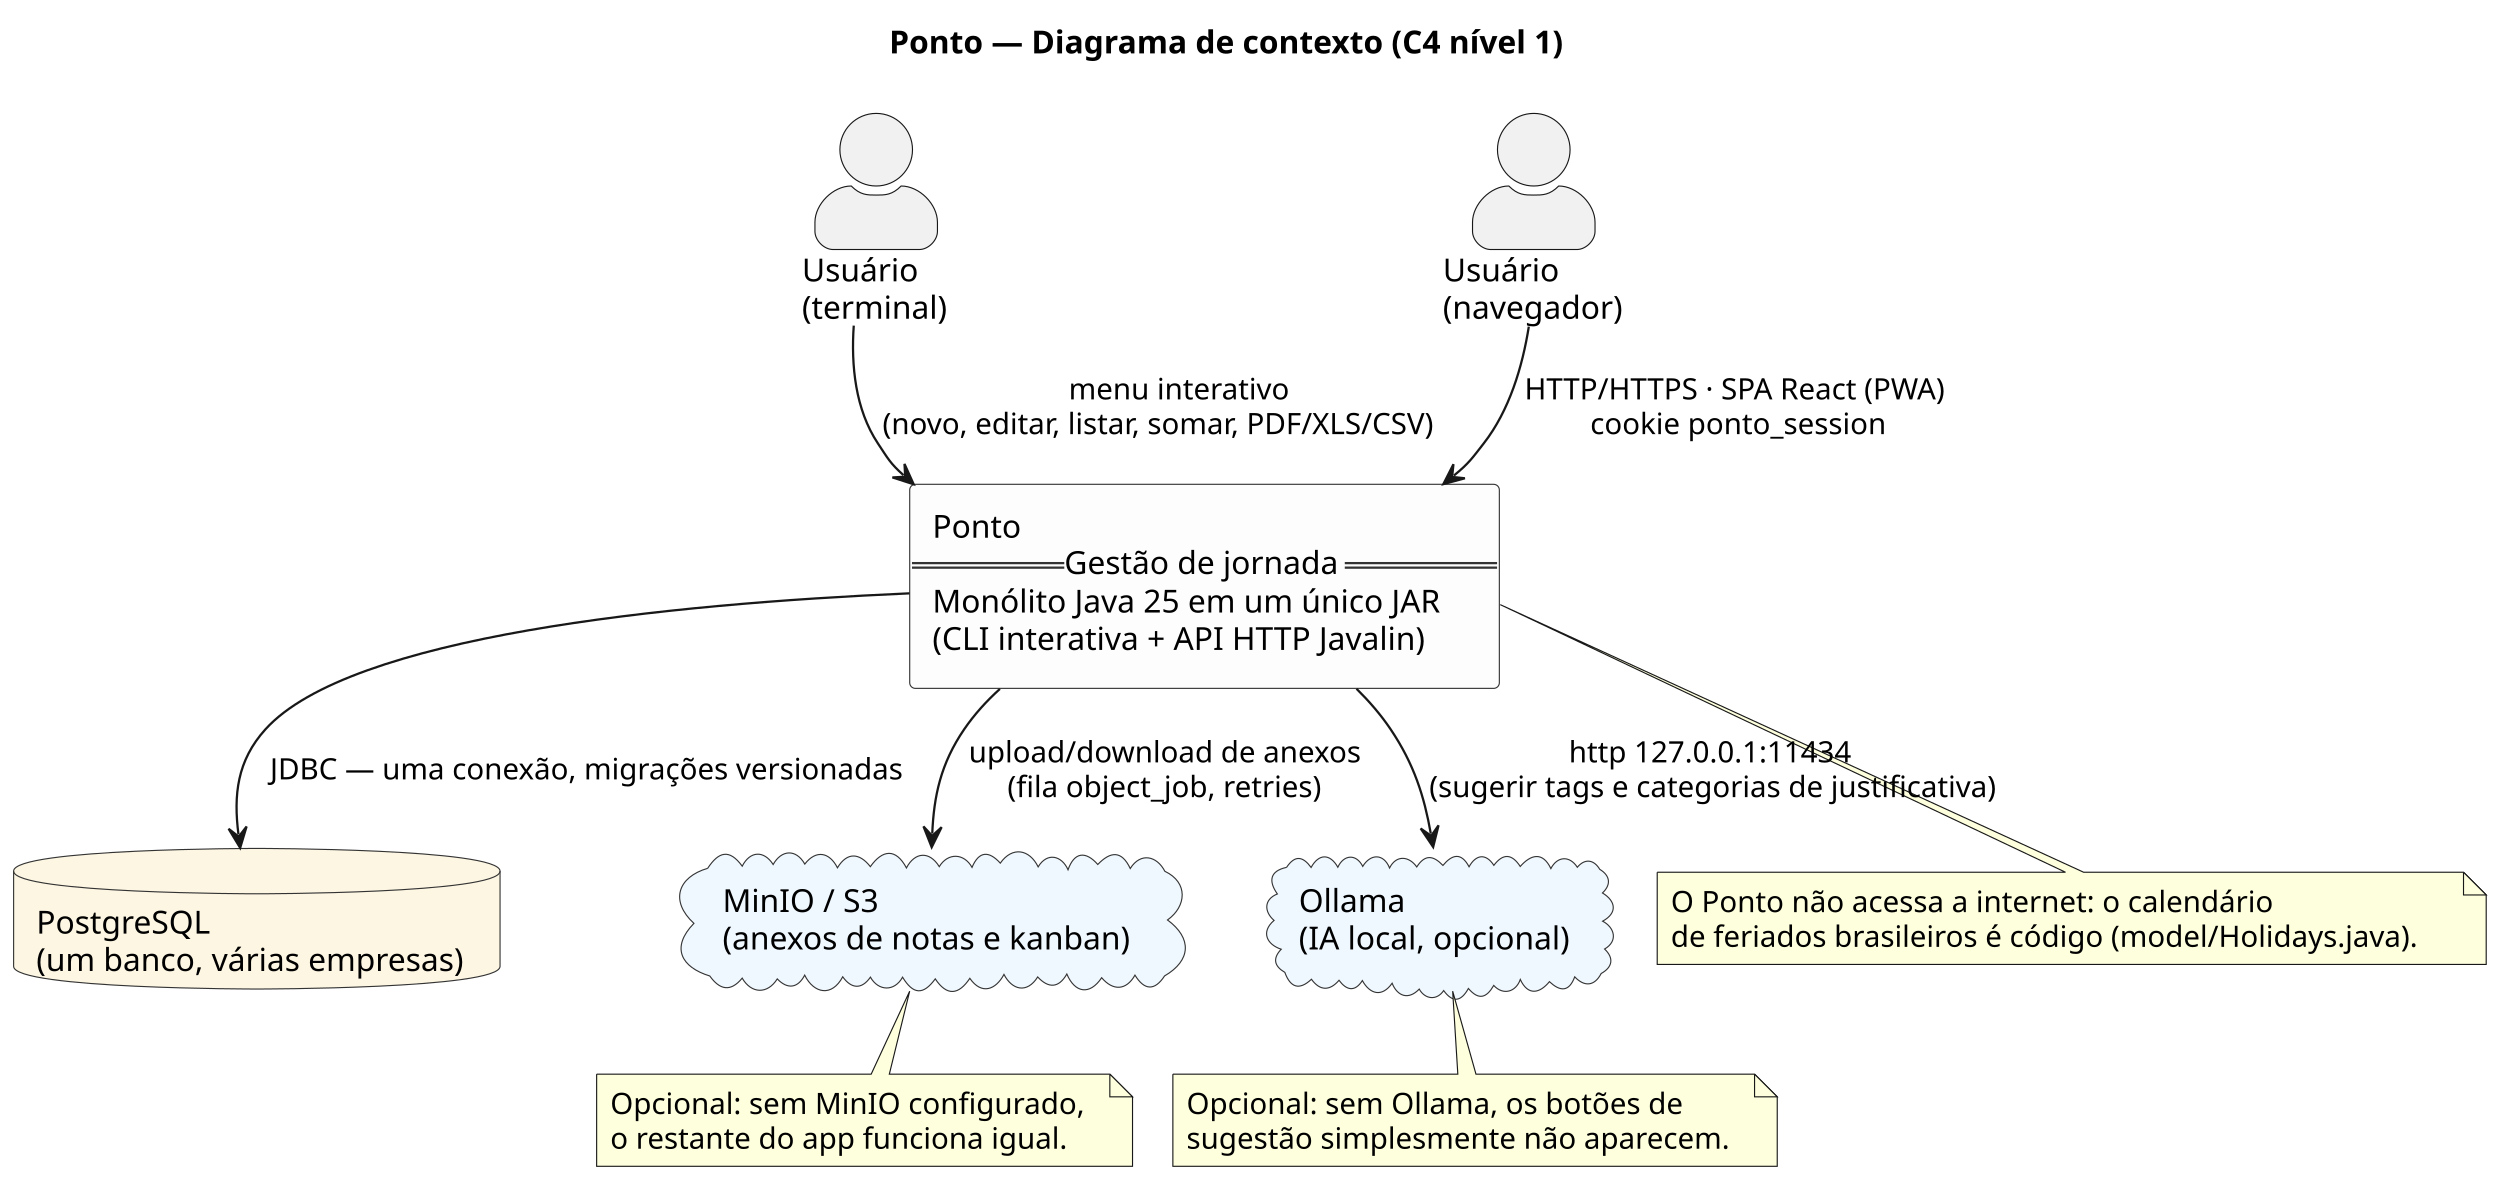
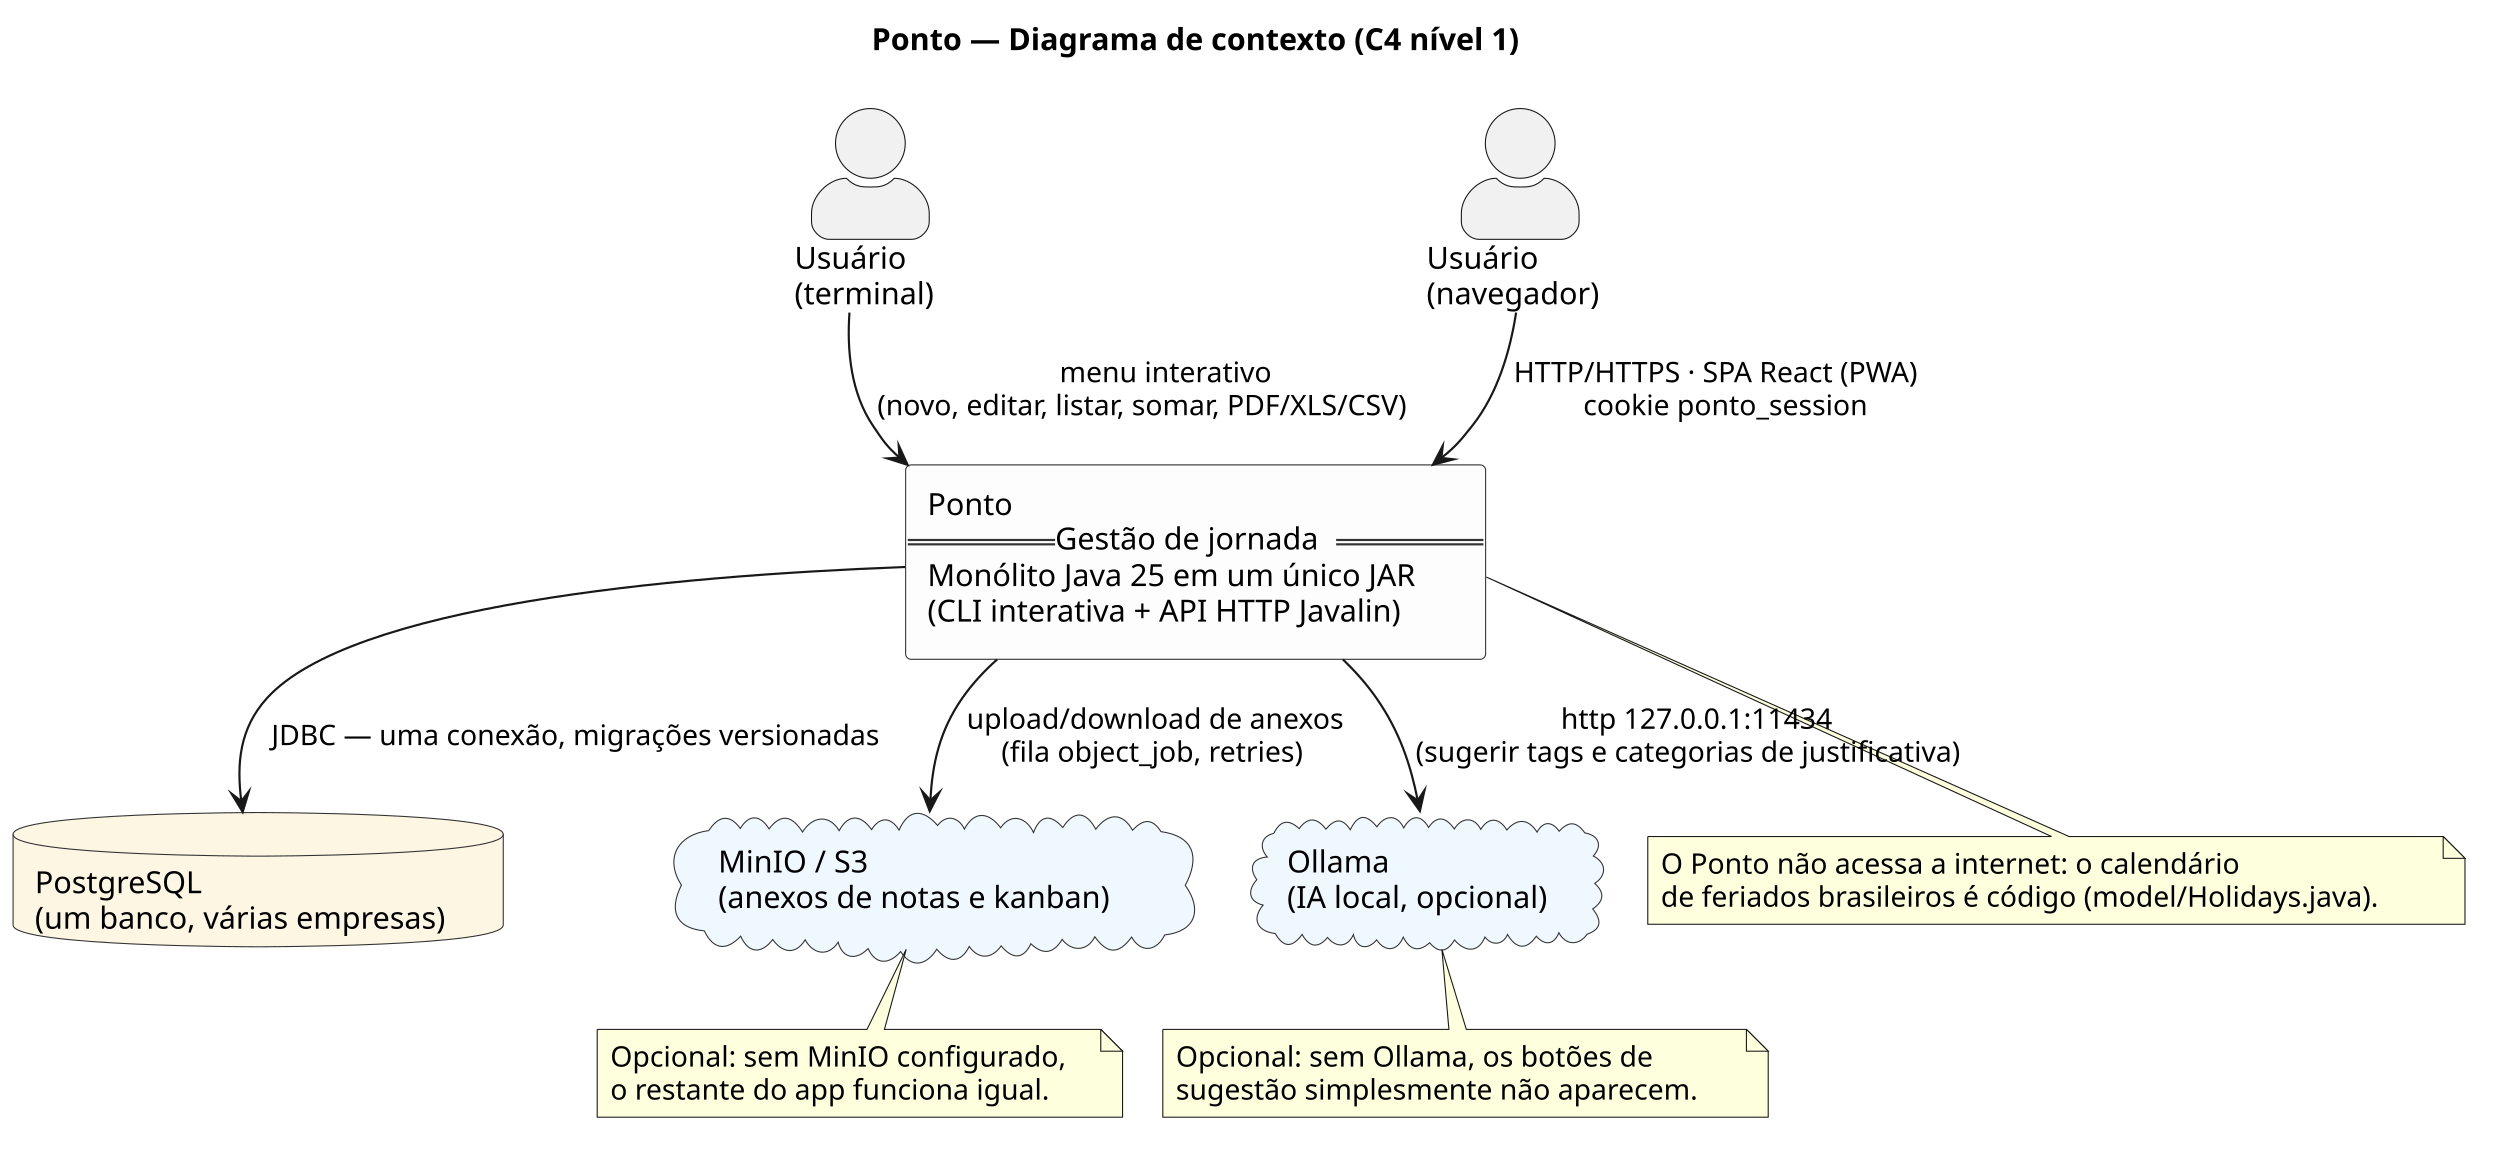
- <svg xmlns="http://www.w3.org/2000/svg" contentStyleType="text/css" data-diagram-type="DESCRIPTION" height="521px" preserveAspectRatio="none" style="width:1102px;height:521px;background:#FFFFFF;" version="1.1" viewBox="0 0 1102 521" width="1102px" zoomAndPan="magnify">
+ <svg xmlns="http://www.w3.org/2000/svg" version="1.1" data-diagram-type="DESCRIPTION" style="width:1147px;height:528px;background:#FFFFFF;" width="1147px" height="528px" viewBox="0 0 1147 528" zoomAndPan="magnify" preserveAspectRatio="none" contentStyleType="text/css">
  <defs />
-   <g>
+   <g font-family="sans-serif" lengthAdjust="spacing">
    <g class="title" data-source-line="1">
-       <text fill="#000000" font-family="sans-serif" font-size="14" font-weight="bold" lengthAdjust="spacing" textLength="310.618" x="391.941" y="23.535">Ponto — Diagrama de contexto (C4 nível 1)</text>
+       <text x="399.891" y="22.995" fill="#000" font-size="14" textLength="340.218" font-weight="700">Ponto — Diagrama de contexto (C4 nível 1)</text>
    </g>
-     <g class="entity" data-entity="cli" data-source-line="18" data-uid="ent0002" id="entity_cli">
-       <ellipse cx="386.227" cy="65.988" fill="#F1F1F1" rx="16" ry="16" style="stroke:#181818;stroke-width:0.5;" />
-       <path d="M386.227,85.988 C390.227,85.988 393.227,85.988 397.227,81.988 C405.227,81.988 413.227,89.988 413.227,97.988 L413.227,101.988 C413.227,105.988 409.227,109.988 405.227,109.988 L367.227,109.988 C363.227,109.988 359.227,105.988 359.227,101.988 L359.227,97.988 C359.227,89.988 367.227,81.988 375.227,81.988 C379.227,85.988 382.227,85.988 386.227,85.988" fill="#F1F1F1" style="stroke:#181818;stroke-width:0.5;" />
-       <text fill="#000000" font-family="sans-serif" font-size="14" lengthAdjust="spacing" textLength="51.632" x="353.5" y="124.023">Usuário</text>
-       <text fill="#000000" font-family="sans-serif" font-size="14" lengthAdjust="spacing" textLength="65.454" x="353.5" y="140.512">(terminal)</text>
+     <g class="entity" data-qualified-name="cli" id="ent0001" data-source-line="18">
+       <ellipse cx="399.326" cy="65.797" rx="16" ry="16" fill="#F1F1F1" style="stroke:#181818;stroke-width:0.5;" />
+       <path d="M399.326,85.797 C403.326,85.797 406.326,85.797 410.326,81.797 C418.326,81.797 426.326,89.797 426.326,97.797 L426.326,101.797 C426.326,105.797 422.326,109.797 418.326,109.797 L380.326,109.797 C376.326,109.797 372.326,105.797 372.326,101.797 L372.326,97.797 C372.326,89.797 380.326,81.797 388.326,81.797 C392.326,85.797 395.326,85.797 399.326,85.797" style="stroke:#181818;stroke-width:0.5;" fill="#F1F1F1" />
+       <text x="364.5" y="123.292" fill="#000" font-size="14" textLength="53.204">Usuário</text>
+       <text x="364.5" y="139.589" fill="#000" font-size="14" textLength="69.651">(terminal)</text>
    </g>
-     <g class="entity" data-entity="web" data-source-line="19" data-uid="ent0003" id="entity_web">
-       <ellipse cx="676.086" cy="65.988" fill="#F1F1F1" rx="16" ry="16" style="stroke:#181818;stroke-width:0.5;" />
-       <path d="M676.086,85.988 C680.086,85.988 683.086,85.988 687.086,81.988 C695.086,81.988 703.086,89.988 703.086,97.988 L703.086,101.988 C703.086,105.988 699.086,109.988 695.086,109.988 L657.086,109.988 C653.086,109.988 649.086,105.988 649.086,101.988 L649.086,97.988 C649.086,89.988 657.086,81.988 665.086,81.988 C669.086,85.988 672.086,85.988 676.086,85.988" fill="#F1F1F1" style="stroke:#181818;stroke-width:0.5;" />
-       <text fill="#000000" font-family="sans-serif" font-size="14" lengthAdjust="spacing" textLength="51.632" x="636" y="124.023">Usuário</text>
-       <text fill="#000000" font-family="sans-serif" font-size="14" lengthAdjust="spacing" textLength="80.172" x="636" y="140.512">(navegador)</text>
+     <g class="entity" data-qualified-name="web" id="ent0002" data-source-line="19">
+       <ellipse cx="697.474" cy="65.797" rx="16" ry="16" fill="#F1F1F1" style="stroke:#181818;stroke-width:0.5;" />
+       <path d="M697.474,85.797 C701.474,85.797 704.474,85.797 708.474,81.797 C716.474,81.797 724.474,89.797 724.474,97.797 L724.474,101.797 C724.474,105.797 720.474,109.797 716.474,109.797 L678.474,109.797 C674.474,109.797 670.474,105.797 670.474,101.797 L670.474,97.797 C670.474,89.797 678.474,81.797 686.474,81.797 C690.474,85.797 693.474,85.797 697.474,85.797" style="stroke:#181818;stroke-width:0.5;" fill="#F1F1F1" />
+       <text x="654.5" y="123.292" fill="#000" font-size="14" textLength="53.204">Usuário</text>
+       <text x="654.5" y="139.589" fill="#000" font-size="14" textLength="85.948">(navegador)</text>
    </g>
-     <g class="entity" data-entity="sys" data-source-line="21" data-uid="ent0004" id="entity_sys">
-       <rect fill="#FDFDFD" height="89.953" rx="2.5" ry="2.5" style="stroke:#333333;stroke-width:0.5;" width="259.912" x="401" y="213.488" />
-       <text fill="#000000" font-family="sans-serif" font-size="14" lengthAdjust="spacing" textLength="38.862" x="411" y="237.023">Ponto</text>
-       <text fill="#000000" font-family="sans-serif" font-size="14" lengthAdjust="spacing" textLength="233.912" x="411" y="270">Monólito Java 25 em um único JAR</text>
-       <text fill="#000000" font-family="sans-serif" font-size="14" lengthAdjust="spacing" textLength="228.067" x="411" y="286.488">(CLI interativa + API HTTP Javalin)</text>
-       <line style="stroke:#333333;stroke-width:1;" x1="402" x2="469.135" y1="248.221" y2="248.221" />
-       <line style="stroke:#333333;stroke-width:1;" x1="402" x2="469.135" y1="250.221" y2="250.221" />
-       <text fill="#000000" font-family="sans-serif" font-size="14" lengthAdjust="spacing" textLength="123.642" x="469.135" y="253.012">Gestão de jornada</text>
-       <line style="stroke:#333333;stroke-width:1;" x1="592.777" x2="659.912" y1="248.221" y2="248.221" />
-       <line style="stroke:#333333;stroke-width:1;" x1="592.777" x2="659.912" y1="250.221" y2="250.221" />
+     <g class="entity" data-qualified-name="sys" id="ent0003" data-source-line="21">
+       <rect x="415.5" y="213.297" width="266.099" height="89.188" fill="#FDFDFD" style="stroke:#333;stroke-width:0.5;" rx="2.5" ry="2.5" />
+       <text x="425.5" y="236.292" fill="#000" font-size="14" textLength="39.936">Ponto</text>
+       <text x="425.5" y="268.886" fill="#000" font-size="14" textLength="240.099">Monólito Java 25 em um único JAR</text>
+       <text x="425.5" y="285.183" fill="#000" font-size="14" textLength="238.499">(CLI interativa + API HTTP Javalin)</text>
+       <line x1="416.5" y1="247.742" x2="484.09" y2="247.742" style="stroke:#333;stroke-width:1;" />
+       <line x1="416.5" y1="249.742" x2="484.09" y2="249.742" style="stroke:#333;stroke-width:1;" />
+       <text x="484.09" y="252.089" fill="#000" font-size="14" textLength="128.919">Gestão de jornada</text>
+       <line x1="613.009" y1="247.742" x2="680.599" y2="247.742" style="stroke:#333;stroke-width:1;" />
+       <line x1="613.009" y1="249.742" x2="680.599" y2="249.742" style="stroke:#333;stroke-width:1;" />
    </g>
-     <g class="entity" data-entity="db" data-source-line="23" data-uid="ent0005" id="entity_db">
-       <path d="M6,383.988 C6,373.988 113.21,373.988 113.21,373.988 C113.21,373.988 220.421,373.988 220.421,383.988 L220.421,425.965 C220.421,435.965 113.21,435.965 113.21,435.965 C113.21,435.965 6,435.965 6,425.965 L6,383.988" fill="#FDF6E3" style="stroke:#333333;stroke-width:0.5;" />
-       <path d="M6,383.988 C6,393.988 113.21,393.988 113.21,393.988 C113.21,393.988 220.421,393.988 220.421,383.988" fill="none" style="stroke:#333333;stroke-width:0.5;" />
-       <text fill="#000000" font-family="sans-serif" font-size="14" lengthAdjust="spacing" textLength="76.85" x="16" y="411.523">PostgreSQL</text>
-       <text fill="#000000" font-family="sans-serif" font-size="14" lengthAdjust="spacing" textLength="194.421" x="16" y="428.012">(um banco, várias empresas)</text>
+     <g class="entity" data-qualified-name="db" id="ent0004" data-source-line="23">
+       <path d="M6,382.797 C6,372.797 118.447,372.797 118.447,372.797 C118.447,372.797 230.894,372.797 230.894,382.797 L230.894,424.391 C230.894,434.391 118.447,434.391 118.447,434.391 C118.447,434.391 6,434.391 6,424.391 L6,382.797" style="stroke:#333;stroke-width:0.5;" fill="#FDF6E3" />
+       <path d="M6,382.797 C6,392.797 118.447,392.797 118.447,392.797 C118.447,392.797 230.894,392.797 230.894,382.797" style="stroke:#333;stroke-width:0.5;" fill="none" />
+       <text x="16" y="409.792" fill="#000" font-size="14" textLength="80.753">PostgreSQL</text>
+       <text x="16" y="426.089" fill="#000" font-size="14" textLength="204.894">(um banco, várias empresas)</text>
    </g>
-     <g class="entity" data-entity="s3" data-source-line="24" data-uid="ent0006" id="entity_s3">
-       <path d="M311.941,382.755 C316.739,375.468 321.423,373.95 327.169,381.802 C330.583,375.129 336.68,374.676 340.803,381.063 C344.508,374.527 350.867,374.091 354.754,380.873 C359.776,374.416 365.641,375.64 369.148,382.509 C373.465,375.407 378.886,375.947 383.651,382.016 C388.957,374.555 394.82,373.702 399.557,382.57 C403.313,375.462 409.717,375.042 414.024,382.004 C417.872,375.774 424.901,375.993 428.468,382.325 C431.57,375.048 435.92,374.971 440.925,380.469 C446.266,372.929 453.773,374.329 457.615,382.103 C461.641,375.51 468.008,377.135 470.788,383.382 C473.599,375.451 478.613,375.062 483.895,381.056 C489.483,375.29 494.341,374.691 498.215,382.822 C502.837,375.527 509.988,377.309 513.467,384.061 C523.919,389.023 523.009,399.54 514.639,405.529 C525.536,413.555 525.088,423.362 513.34,430.195 C508.903,437 504.38,436.5 500.297,429.852 C496.357,436.775 490.535,436.776 485.615,430.983 C480.323,438.872 473.835,437.73 470.258,429.363 C466.654,435.684 462.154,435.711 457.412,430.647 C452.72,438.094 446.168,436.484 442.55,429.538 C438.951,436.284 432.722,438.751 427.498,431.255 C422.569,438.627 417.423,439.224 412.262,431.489 C406.873,438.884 402.47,438.325 397.851,430.748 C394.296,437.193 387.224,436.995 383.68,430.736 C379.765,436.348 375.249,435.866 371.474,430.579 C366.669,439.588 358.772,438.019 354.705,429.859 C351.647,435.718 347.111,436.169 342.618,431.508 C338.278,438.389 331.195,438.095 327.159,431.167 C321.966,437.488 317.24,436.308 312.874,430.217 C300.364,426.386 295.463,417.767 305.87,407.018 C295.197,397.187 298.732,386.611 311.941,382.755" fill="#F0F8FF" style="stroke:#333333;stroke-width:0.5;" />
-       <text fill="#000000" font-family="sans-serif" font-size="14" lengthAdjust="spacing" textLength="72.297" x="318.5" y="402.023">MinIO / S3</text>
-       <text fill="#000000" font-family="sans-serif" font-size="14" lengthAdjust="spacing" textLength="187.004" x="318.5" y="418.512">(anexos de notas e kanban)</text>
+     <g class="entity" data-qualified-name="s3" id="ent0005" data-source-line="24">
+       <path d="M325.164,381.084 C329.488,374.574 334.416,372.985 339.668,380.094 C343.788,373.245 348.899,373.947 352.838,380.275 C358.792,372.595 363.638,374.677 368.202,381.725 C372.478,374.794 380.169,373.102 385.006,381.092 C389.406,373.107 395.02,373.851 399.89,380.616 C403.752,374.393 408.845,374.898 412.49,380.84 C416.923,370.784 423.599,371.173 430.16,378.702 C434.3,373.396 439.808,374.856 442.472,380.38 C447.129,371.614 453.835,372.699 459.072,379.772 C464.193,372.548 471.085,375.249 474.172,381.974 C477.206,373.923 482.068,373.287 487.582,379.67 C492.879,371.579 498.274,372.246 502.747,380.437 C508.088,373.338 514.734,372.224 519.619,380.924 C524.292,375.858 528.536,375.12 532.661,381.546 C548.388,383.759 550.386,393.877 543.803,406.181 C551.617,417.132 548.948,427.308 534.348,428.954 C530.859,436.298 523.641,437.664 519.164,429.951 C513.257,438.064 508.061,437.794 502.292,429.805 C498.951,436.587 491.636,436.738 487.304,430.992 C483.457,437.547 478.504,438.324 472.983,433.011 C469.205,440.834 464.073,439.68 459.322,433.994 C455.112,439.937 449.111,440.477 444.689,434.248 C440.718,442.147 434.957,441.724 429.794,435.505 C425.333,442.502 418.647,444.914 413.2,436.572 C408.282,442.344 401.94,443.131 398.267,435.214 C393.21,440.511 386.797,440.305 384.532,432.326 C379.878,439.243 373.047,437.767 369.402,431.195 C364.988,438.397 358.822,437.104 354.53,431.057 C349.386,437.82 343.442,437.593 339.829,429.538 C333.349,436.409 327.322,435.868 323.146,427.083 C309.365,425.733 307.083,417.18 312.625,406.128 C304.575,393.417 311.312,382.828 325.164,381.084" style="stroke:#333;stroke-width:0.5;" fill="#F0F8FF" />
+       <text x="329.5" y="400.292" fill="#000" font-size="14" textLength="71.401">MinIO / S3</text>
+       <text x="329.5" y="416.589" fill="#000" font-size="14" textLength="195.747">(anexos de notas e kanban)</text>
    </g>
-     <g class="entity" data-entity="ollama" data-source-line="25" data-uid="ent0007" id="entity_ollama">
-       <path d="M567.111,382.337 C570.828,376.839 574.249,377.37 577.94,382.365 C581.327,376.231 586.226,376.13 589.721,382.262 C592.289,376.722 597.751,376.158 600.701,381.89 C604.086,376.341 609.85,376.045 612.521,382.589 C615.492,376.702 621.129,377.357 624.501,382.139 C628.185,376.485 631.773,377.034 636.042,381.471 C640.105,376.621 644.082,375.545 647.559,382.066 C650.545,376.732 654.883,375.911 658.494,381.437 C662.616,375.986 666.469,376.344 670.121,381.932 C674.71,376.739 679.93,375.149 683.628,382.864 C686.481,377.349 691.889,377.047 695.28,382.282 C698.632,378.302 702.594,378.863 705.173,383.202 C709.74,385.951 710.324,389.886 706.378,393.62 C712.271,397.215 713.109,402.395 706.451,406.063 C711.682,408.791 713.393,414.815 707.308,418.333 C711.572,422.383 710.766,426.366 705.799,429.126 C702.839,434.795 698.386,435.09 694.143,430.597 C691.563,437.448 687.698,437.071 682.981,432.728 C678.674,437.992 673.512,439.033 670.147,431.763 C668.212,437.248 662.629,438.935 658.443,434.389 C655.184,439.978 651.834,441.001 647.27,435.733 C644.102,441.419 640.487,442.299 636.368,436.647 C633.296,441.217 628.116,440.509 625.593,435.995 C620.914,440.907 616.012,439.254 613.647,433.422 C609.176,439.76 603.883,438.288 600.525,432.244 C597.141,437.479 593.5,436.494 590.238,432.113 C586.136,436.916 581.81,436.815 578.081,431.658 C572.634,436.781 568.76,435.247 566.354,428.623 C561.659,425.897 560.895,422.49 564.753,418.422 C558.442,416.354 555.641,410.83 561.6,405.718 C557.24,401.937 556.978,396.526 563.058,394.051 C559.131,388.498 559.632,383.944 567.111,382.337" fill="#F0F8FF" style="stroke:#333333;stroke-width:0.5;" />
-       <text fill="#000000" font-family="sans-serif" font-size="14" lengthAdjust="spacing" textLength="47.503" x="572.5" y="402.023">Ollama</text>
-       <text fill="#000000" font-family="sans-serif" font-size="14" lengthAdjust="spacing" textLength="125.378" x="572.5" y="418.512">(IA local, opcional)</text>
+     <g class="entity" data-qualified-name="ollama" id="ent0006" data-source-line="25">
+       <path d="M584.451,382.322 C587.341,376.363 591.237,375.706 596.064,380.163 C600.228,374.482 604.387,375.27 608.333,380.411 C612.266,375.723 615.843,374.986 619.512,380.694 C622.947,373.526 626.814,373.28 631.728,379.327 C635.334,373.989 640.907,373.366 644.026,379.835 C647.356,373.893 651.857,373.445 655.436,379.6 C659.701,373.506 663.669,375.321 667.263,380.315 C670.535,374.913 676.287,374.527 679.379,380.506 C683.059,374.524 687.952,375.222 691.339,380.809 C696.08,375.291 701.26,375.552 705.193,381.764 C708.12,376.565 712.02,376.754 715.351,381.345 C719.763,376.563 723.361,376.869 727.108,382.124 C733.341,383.242 735.471,387.705 731.026,392.757 C737.091,395.842 737.255,401.613 731.679,405.303 C736.408,409.635 735.85,413.475 730.75,417.028 C734.646,421.941 735.209,426.121 728.188,428.621 C724.377,433.929 718.459,433.892 715.214,427.968 C712.914,433.652 708.695,433.877 704.865,429.548 C700.233,436.205 695.48,435.32 691.648,428.748 C689.523,433.686 684.453,434.015 681.303,429.923 C678.119,437.67 671.825,436.558 667.37,431.282 C664.049,436.556 660.409,437.794 655.924,432.548 C650.795,437.152 646.73,435.761 643.811,429.972 C641.085,436.478 635.587,437.003 631.592,431.237 C627.509,436.089 622.499,435.262 620.943,428.848 C618.083,434.864 613.076,434.861 609.061,430.124 C604.609,435.46 600.56,434.402 597.43,428.728 C592.946,434.757 589.092,435.111 585.063,428.29 C577.157,427.431 573.944,421.877 579.491,415.262 C572.447,413.492 572.513,408.143 576.621,403.623 C572.783,398.164 574.509,393.718 581.416,393.205 C577.713,388.97 578.337,383.82 584.451,382.322" style="stroke:#333;stroke-width:0.5;" fill="#F0F8FF" />
+       <text x="590.5" y="400.292" fill="#000" font-size="14" textLength="49.595">Ollama</text>
+       <text x="590.5" y="416.589" fill="#000" font-size="14" textLength="129.548">(IA local, opcional)</text>
    </g>
-     <g class="entity" data-entity="GMN13" data-source-line="35" data-uid="ent0014" id="entity_GMN13">
-       <path d="M730.5,384.488 L730.5,425.109 A0,0 0 0 0 730.5,425.109 L1095.918,425.109 A0,0 0 0 0 1095.918,425.109 L1095.918,394.488 L1085.918,384.488 L918.466,384.488 L661.304,266.521 L910.466,384.488 L730.5,384.488 A0,0 0 0 0 730.5,384.488" fill="#FEFFDD" style="stroke:#181818;stroke-width:0.5;" />
-       <path d="M1085.918,384.488 L1085.918,394.488 L1095.918,394.488 L1085.918,384.488" fill="#FEFFDD" style="stroke:#181818;stroke-width:0.5;" />
-       <text fill="#000000" font-family="sans-serif" font-size="13" lengthAdjust="spacing" textLength="273.755" x="736.5" y="402.057">O Ponto não acessa a internet: o calendário</text>
-       <text fill="#000000" font-family="sans-serif" font-size="13" lengthAdjust="spacing" textLength="344.418" x="736.5" y="417.367">de feriados brasileiros é código (model/Holidays.java).</text>
+     <g class="entity" data-qualified-name="GMN12" id="ent0013" data-source-line="35">
+       <path d="M756,383.797 L756,424.063 A0,0 0 0 0 756,424.063 L1130.939,424.063 A0,0 0 0 0 1130.939,424.063 L1130.939,393.797 L1120.939,383.797 L949.246,383.797 L681.916,264.749 L941.246,383.797 L756,383.797 A0,0 0 0 0 756,383.797" style="stroke:#181818;stroke-width:0.5;" fill="#FEFFDD" />
+       <path d="M1120.939,383.797 L1120.939,393.797 L1130.939,393.797 L1120.939,383.797" style="stroke:#181818;stroke-width:0.5;" fill="#FEFFDD" />
+       <text x="762" y="400.864" fill="#000" font-size="13" textLength="285.042">O Ponto não acessa a internet: o calendário</text>
+       <text x="762" y="415.997" fill="#000" font-size="13" textLength="353.939">de feriados brasileiros é código (model/Holidays.java).</text>
    </g>
-     <g class="entity" data-entity="GMN16" data-source-line="40" data-uid="ent0017" id="entity_GMN16">
-       <path d="M263,473.488 L263,514.109 A0,0 0 0 0 263,514.109 L499.217,514.109 A0,0 0 0 0 499.217,514.109 L499.217,483.488 L489.217,473.488 L392.017,473.488 L400.983,436.906 L384.017,473.488 L263,473.488 A0,0 0 0 0 263,473.488" fill="#FEFFDD" style="stroke:#181818;stroke-width:0.5;" />
-       <path d="M489.217,473.488 L489.217,483.488 L499.217,483.488 L489.217,473.488" fill="#FEFFDD" style="stroke:#181818;stroke-width:0.5;" />
-       <text fill="#000000" font-family="sans-serif" font-size="13" lengthAdjust="spacing" textLength="215.217" x="269" y="491.057">Opcional: sem MinIO configurado,</text>
-       <text fill="#000000" font-family="sans-serif" font-size="13" lengthAdjust="spacing" textLength="209.212" x="269" y="506.367">o restante do app funciona igual.</text>
+     <g class="entity" data-qualified-name="GMN15" id="ent0016" data-source-line="40">
+       <path d="M274,472.297 L274,512.563 A0,0 0 0 0 274,512.563 L515.029,512.563 A0,0 0 0 0 515.029,512.563 L515.029,482.297 L505.029,472.297 L405.774,472.297 L415.773,435.537 L397.774,472.297 L274,472.297 A0,0 0 0 0 274,472.297" style="stroke:#181818;stroke-width:0.5;" fill="#FEFFDD" />
+       <path d="M505.029,472.297 L505.029,482.297 L515.029,482.297 L505.029,472.297" style="stroke:#181818;stroke-width:0.5;" fill="#FEFFDD" />
+       <text x="280" y="489.364" fill="#000" font-size="13" textLength="220.029">Opcional: sem MinIO configurado,</text>
+       <text x="280" y="504.497" fill="#000" font-size="13" textLength="215.592">o restante do app funciona igual.</text>
    </g>
-     <g class="entity" data-entity="GMN19" data-source-line="45" data-uid="ent0020" id="entity_GMN19">
-       <path d="M517,473.488 L517,514.109 A0,0 0 0 0 517,514.109 L783.407,514.109 A0,0 0 0 0 783.407,514.109 L783.407,483.488 L773.407,473.488 L650.605,473.488 L640.331,436.906 L642.605,473.488 L517,473.488 A0,0 0 0 0 517,473.488" fill="#FEFFDD" style="stroke:#181818;stroke-width:0.5;" />
-       <path d="M773.407,473.488 L773.407,483.488 L783.407,483.488 L773.407,473.488" fill="#FEFFDD" style="stroke:#181818;stroke-width:0.5;" />
-       <text fill="#000000" font-family="sans-serif" font-size="13" lengthAdjust="spacing" textLength="227.519" x="523" y="491.057">Opcional: sem Ollama, os botões de</text>
-       <text fill="#000000" font-family="sans-serif" font-size="13" lengthAdjust="spacing" textLength="245.407" x="523" y="506.367">sugestão simplesmente não aparecem.</text>
+     <g class="entity" data-qualified-name="GMN18" id="ent0019" data-source-line="45">
+       <path d="M533.5,472.297 L533.5,512.563 A0,0 0 0 0 533.5,512.563 L811.256,512.563 A0,0 0 0 0 811.256,512.563 L811.256,482.297 L801.256,472.297 L672.753,472.297 L661.541,435.537 L664.753,472.297 L533.5,472.297 A0,0 0 0 0 533.5,472.297" style="stroke:#181818;stroke-width:0.5;" fill="#FEFFDD" />
+       <path d="M801.256,472.297 L801.256,482.297 L811.256,482.297 L801.256,472.297" style="stroke:#181818;stroke-width:0.5;" fill="#FEFFDD" />
+       <text x="539.5" y="489.364" fill="#000" font-size="13" textLength="234.679">Opcional: sem Ollama, os botões de</text>
+       <text x="539.5" y="504.497" fill="#000" font-size="13" textLength="256.756">sugestão simplesmente não aparecem.</text>
    </g>
-     <g class="link" data-entity-1="cli" data-entity-2="sys" data-uid="lnk8" id="link_cli_sys">
-       <polygon fill="#181818" points="402.743,213.466,398.699,204.486,399.015,210.134,393.368,210.451,402.743,213.466" style="stroke:#181818;stroke-width:1;" />
-       <path d="M376.336,143.532 C375.118,161.091 377.007,180.474 387,195.488 C391.449,202.173 392.311,204.141 398.27,209.468" fill="none" style="stroke:#181818;stroke-width:1;" />
-       <text fill="#000000" font-family="sans-serif" font-size="13" lengthAdjust="spacing" textLength="99.392" x="471.062" y="176.057">menu interativo</text>
-       <text fill="#000000" font-family="sans-serif" font-size="13" lengthAdjust="spacing" textLength="263.517" x="389" y="191.367">(novo, editar, listar, somar, PDF/XLS/CSV)</text>
+     <g class="link" data-entity-1="ent0001" data-entity-2="ent0003" id="lnk7" data-link-type="dependency">
+       <polygon points="416.414,213.263,412.322,204.305,412.668,209.951,407.022,210.298,416.414,213.263" fill="#181818" style="stroke:#181818;stroke-width:1;stroke-linejoin:miter;stroke-miterlimit:10;" />
+       <path d="M389.737,143.407 C388.507,160.975 390.412,180.346 400.5,195.297 C405.013,201.986 406.658,204.636 412.668,209.951" style="stroke:#181818;stroke-width:1;" fill="none" />
+       <text x="486.121" y="175.364" fill="#000" font-size="13" textLength="103.886">menu interativo</text>
+       <text x="402.5" y="190.497" fill="#000" font-size="13" textLength="271.127">(novo, editar, listar, somar, PDF/XLS/CSV)</text>
    </g>
-     <g class="link" data-entity-1="web" data-entity-2="sys" data-uid="lnk9" id="link_web_sys">
-       <polygon fill="#181818" points="636.223,213.404,645.729,210.827,640.102,210.249,640.681,204.621,636.223,213.404" style="stroke:#181818;stroke-width:1;" />
-       <path d="M673.9,143.985 C671.093,161.606 665.367,180.913 654,195.488 C648.853,202.088 647.468,204.256 640.878,209.618" fill="none" style="stroke:#181818;stroke-width:1;" />
-       <text fill="#000000" font-family="sans-serif" font-size="13" lengthAdjust="spacing" textLength="193.794" x="672" y="176.057">HTTP/HTTPS · SPA React (PWA)</text>
-       <text fill="#000000" font-family="sans-serif" font-size="13" lengthAdjust="spacing" textLength="135.859" x="700.967" y="191.367">cookie ponto_session</text>
+     <g class="link" data-entity-1="ent0002" data-entity-2="ent0003" id="lnk8" data-link-type="dependency">
+       <polygon points="657.41,213.221,666.939,210.732,661.317,210.102,661.948,204.48,657.41,213.221" fill="#181818" style="stroke:#181818;stroke-width:1;stroke-linejoin:miter;stroke-miterlimit:10;" />
+       <path d="M695.597,143.389 C692.836,161.157 687.091,180.676 675.5,195.297 C670.249,201.92 668.015,204.755 661.317,210.102" style="stroke:#181818;stroke-width:1;" fill="none" />
+       <text x="694.5" y="175.364" fill="#000" font-size="13" textLength="202.243">HTTP/HTTPS · SPA React (PWA)</text>
+       <text x="726.4" y="190.497" fill="#000" font-size="13" textLength="138.442">cookie ponto_session</text>
    </g>
-     <g class="link" data-entity-1="sys" data-entity-2="db" data-uid="lnk10" id="link_sys_db">
-       <polygon fill="#181818" points="105.865,373.752,108.7,364.32,105.236,368.792,100.764,365.328,105.865,373.752" style="stroke:#181818;stroke-width:1;" />
-       <path d="M400.934,261.543 C293.971,266.255 154.173,280.39 117,321.488 C104.495,335.314 102.903,350.42 105.11,367.8" fill="none" style="stroke:#181818;stroke-width:1;" />
-       <text fill="#000000" font-family="sans-serif" font-size="13" lengthAdjust="spacing" textLength="288.317" x="119" y="343.557">JDBC — uma conexão, migrações versionadas</text>
+     <g class="link" data-entity-1="ent0003" data-entity-2="ent0004" id="lnk9" data-link-type="dependency">
+       <polygon points="111.339,372.537,114.169,363.104,110.707,367.577,106.233,364.115,111.339,372.537" fill="#181818" style="stroke:#181818;stroke-width:1;stroke-linejoin:miter;stroke-miterlimit:10;" />
+       <path d="M415.245,260.134 C305.139,264.341 160.895,278.072 122.5,320.297 C109.959,334.089 108.491,350.188 110.707,367.577" style="stroke:#181818;stroke-width:1;" fill="none" />
+       <text x="124.5" y="341.864" fill="#000" font-size="13" textLength="299.736">JDBC — uma conexão, migrações versionadas</text>
    </g>
-     <g class="link" data-entity-1="sys" data-entity-2="s3" data-uid="lnk11" id="link_sys_s3">
-       <polygon fill="#181818" points="410.684,373.445,415.062,364.623,410.896,368.45,407.069,364.284,410.684,373.445" style="stroke:#181818;stroke-width:1;" />
-       <path d="M440.766,303.673 C434.823,309.046 429.447,314.973 425,321.488 C414.7,336.578 411.645,350.805 410.939,367.451" fill="none" style="stroke:#181818;stroke-width:1;" />
-       <text fill="#000000" font-family="sans-serif" font-size="13" lengthAdjust="spacing" textLength="180.254" x="427" y="336.057">upload/download de anexos</text>
-       <text fill="#000000" font-family="sans-serif" font-size="13" lengthAdjust="spacing" textLength="146.148" x="444.053" y="351.367">(fila object_job, retries)</text>
+     <g class="link" data-entity-1="ent0003" data-entity-2="ent0005" id="lnk10" data-link-type="dependency">
+       <polygon points="426.568,372.198,431.053,363.43,426.841,367.206,423.065,362.993,426.568,372.198" fill="#181818" style="stroke:#181818;stroke-width:1;stroke-linejoin:miter;stroke-miterlimit:10;" />
+       <path d="M457.51,302.534 C451.49,307.884 446.033,313.793 441.5,320.297 C431.034,335.315 427.753,350.543 426.841,367.206" style="stroke:#181818;stroke-width:1;" fill="none" />
+       <text x="443.5" y="334.364" fill="#000" font-size="13" textLength="182.654">upload/download de anexos</text>
+       <text x="459.401" y="349.497" fill="#000" font-size="13" textLength="150.852">(fila object_job, retries)</text>
    </g>
-     <g class="link" data-entity-1="sys" data-entity-2="ollama" data-uid="lnk12" id="link_sys_ollama">
-       <polygon fill="#181818" points="631.736,373.367,634.11,363.809,630.867,368.443,626.232,365.2,631.736,373.367" style="stroke:#181818;stroke-width:1;" />
-       <path d="M597.943,303.602 C603.56,309.142 608.717,315.12 613,321.488 C623.34,336.864 627.784,350.986 630.693,367.459" fill="none" style="stroke:#181818;stroke-width:1;" />
-       <text fill="#000000" font-family="sans-serif" font-size="13" lengthAdjust="spacing" textLength="136.963" x="691.515" y="336.057">http 127.0.0.1:11434</text>
-       <text fill="#000000" font-family="sans-serif" font-size="13" lengthAdjust="spacing" textLength="259.994" x="630" y="351.367">(sugerir tags e categorias de justificativa)</text>
+     <g class="link" data-entity-1="ent0003" data-entity-2="ent0006" id="lnk11" data-link-type="dependency">
+       <polygon points="651.446,372.119,653.59,362.506,650.459,367.217,645.748,364.086,651.446,372.119" fill="#181818" style="stroke:#181818;stroke-width:1;stroke-linejoin:miter;stroke-miterlimit:10;" />
+       <path d="M616.111,302.529 C621.827,308.029 627.094,313.968 631.5,320.297 C642.153,335.6 647.137,350.727 650.459,367.217" style="stroke:#181818;stroke-width:1;" fill="none" />
+       <text x="716.122" y="334.364" fill="#000" font-size="13" textLength="138.576">http 127.0.0.1:11434</text>
+       <text x="649.5" y="349.497" fill="#000" font-size="13" textLength="271.819">(sugerir tags e categorias de justificativa)</text>
    </g>
  </g>
</svg>
